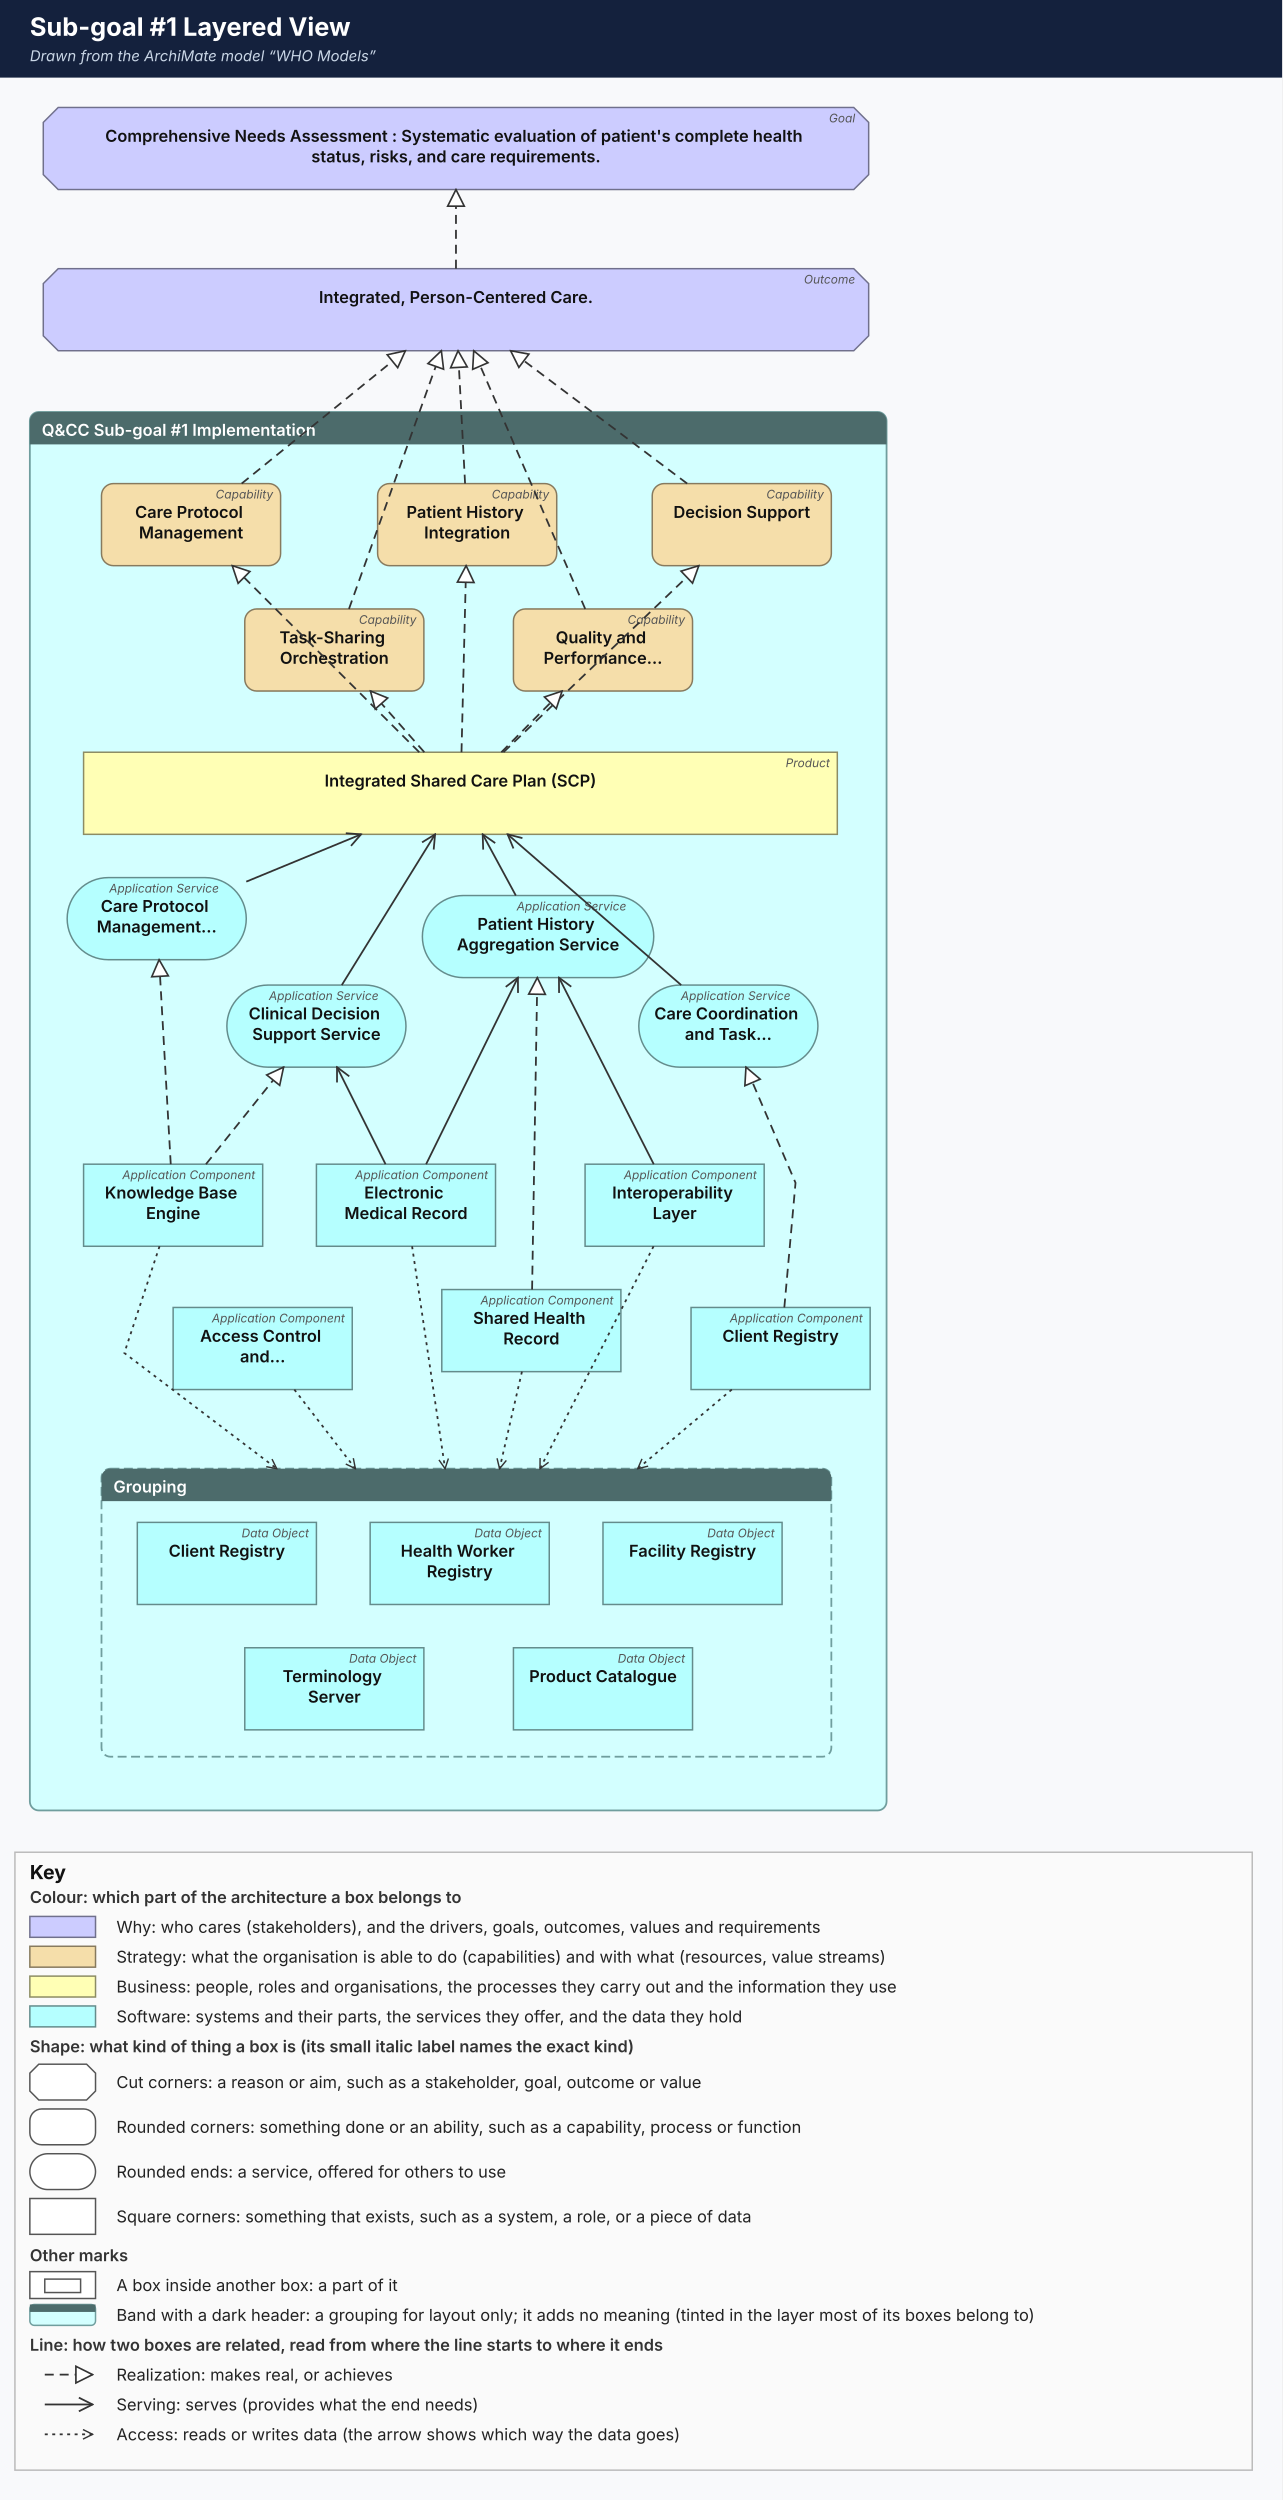
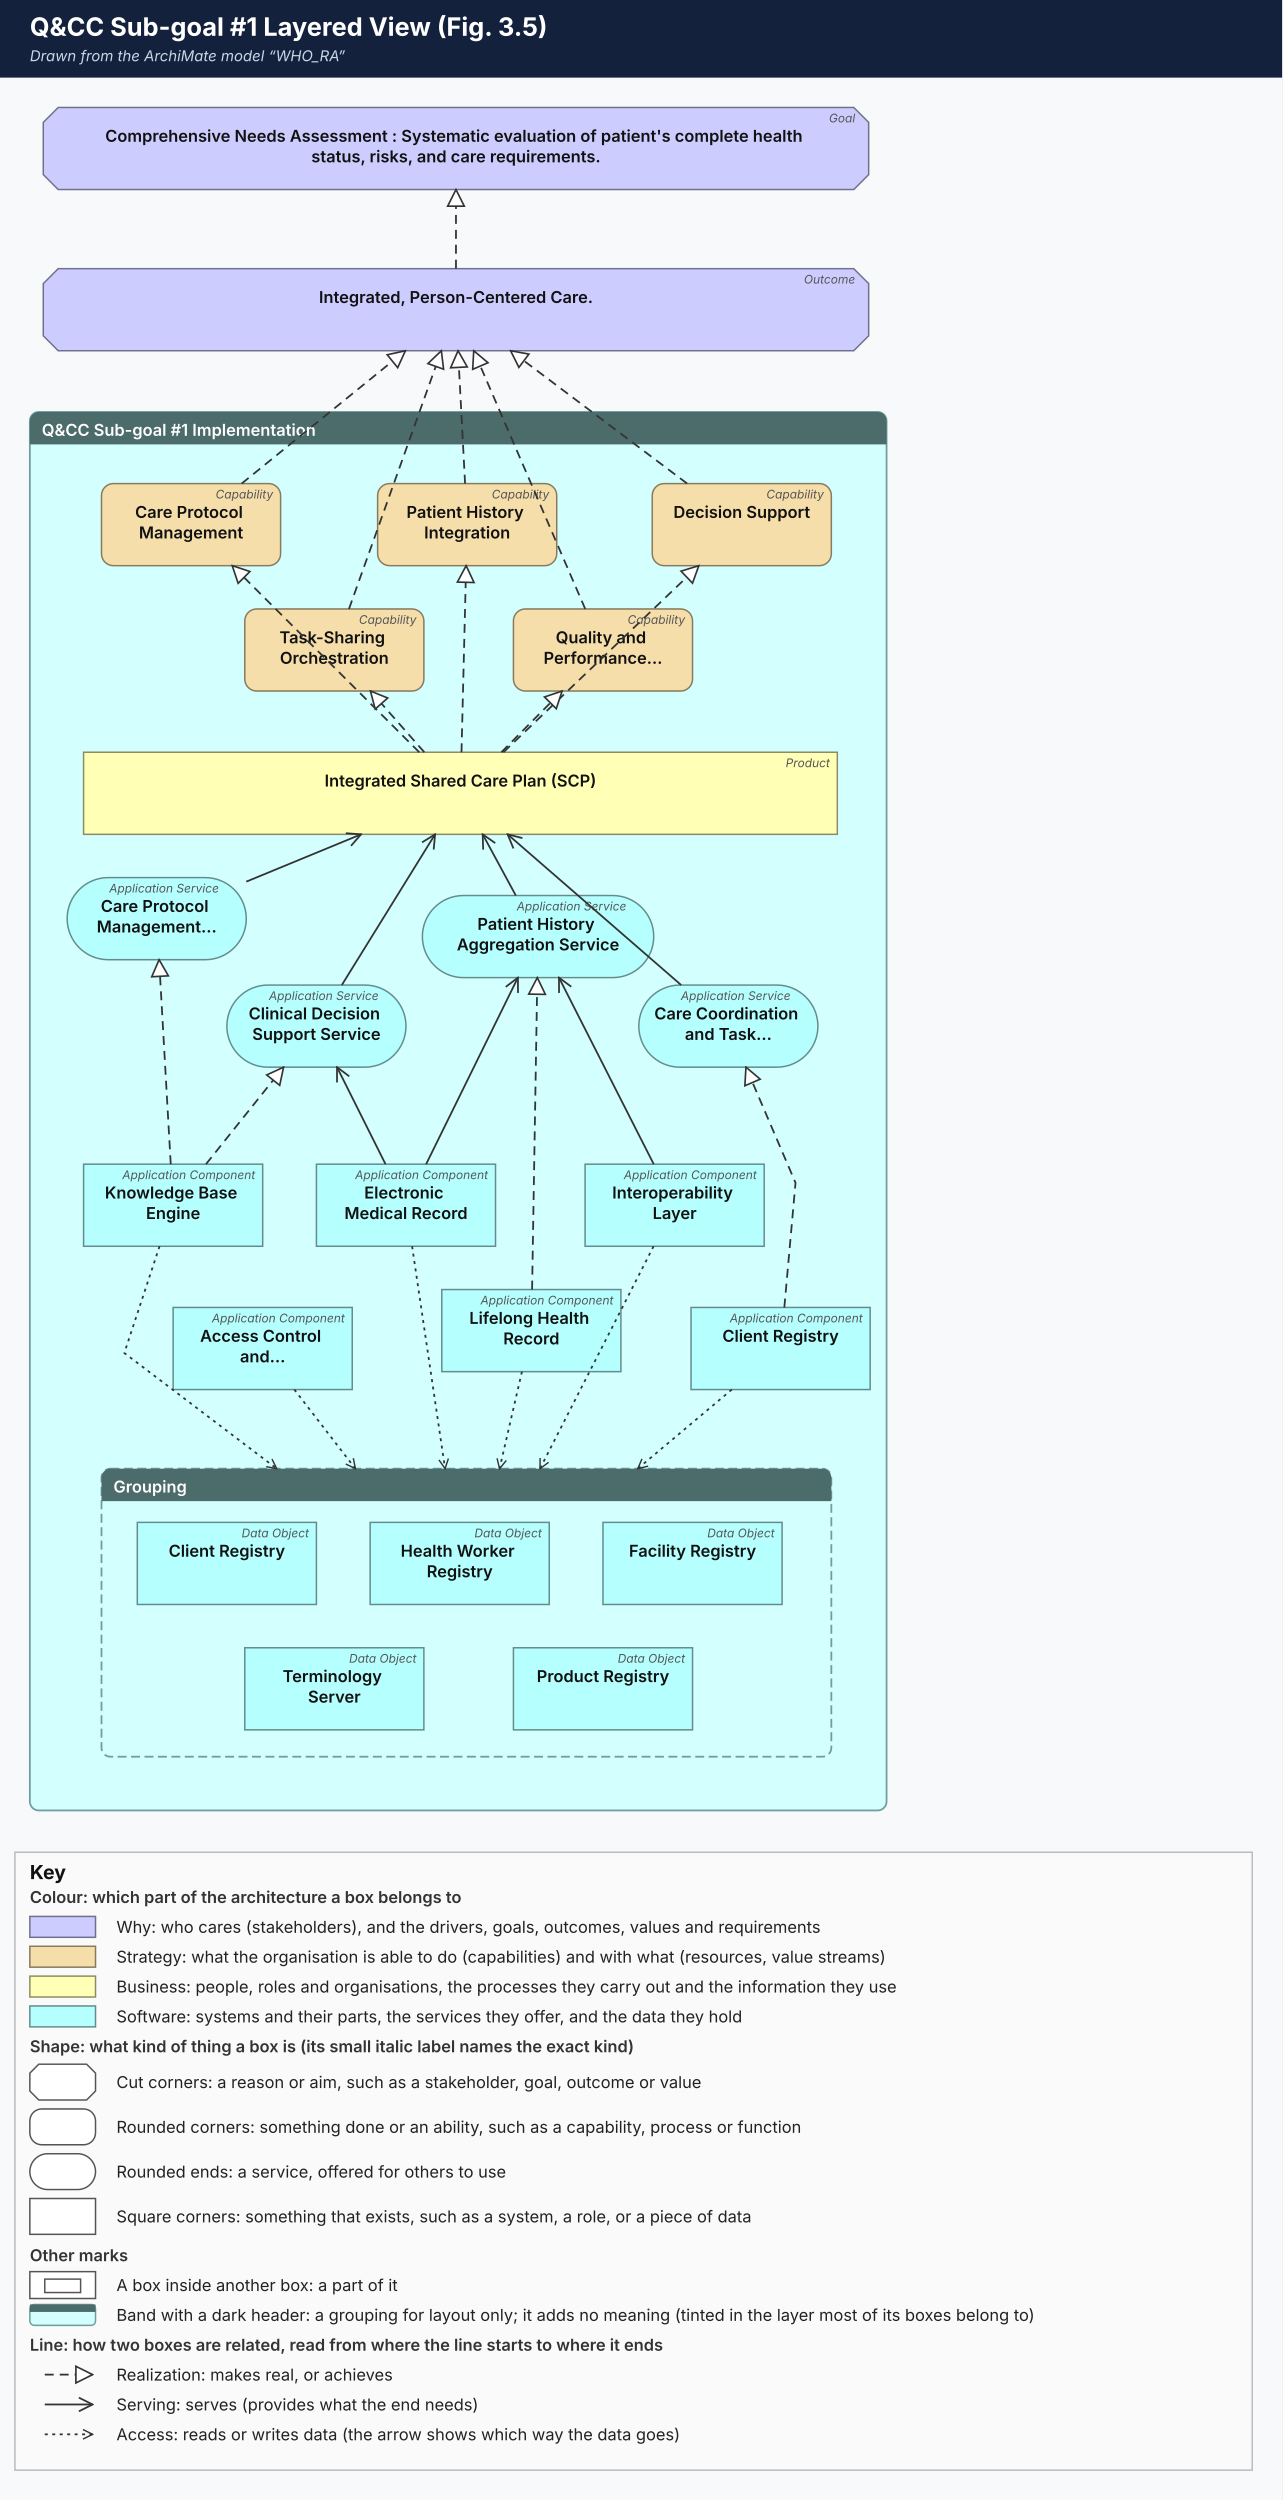
<svg xmlns="http://www.w3.org/2000/svg" viewBox="12 -55 859 1675" width="859" height="1675" role="img" aria-labelledby="av-title">
  <style>
.av-name{font:600 11px Inter, "Segoe UI", system-ui, -apple-system, Helvetica, Arial, sans-serif;fill:#111}
.av-type{font:italic 8px Inter, "Segoe UI", system-ui, -apple-system, Helvetica, Arial, sans-serif;fill:#555}
.av-group{font:600 11px Inter, "Segoe UI", system-ui, -apple-system, Helvetica, Arial, sans-serif;fill:#333}
.av-note{font:10px Inter, "Segoe UI", system-ui, -apple-system, Helvetica, Arial, sans-serif;fill:#222}
.av-key{font:11px Inter, "Segoe UI", system-ui, -apple-system, Helvetica, Arial, sans-serif;fill:#222}
.av-keyh{font:600 11px Inter, "Segoe UI", system-ui, -apple-system, Helvetica, Arial, sans-serif;fill:#333}
.av-keyt{font:700 13px Inter, "Segoe UI", system-ui, -apple-system, Helvetica, Arial, sans-serif;fill:#111}
.av-rel{font:9px Inter, "Segoe UI", system-ui, -apple-system, Helvetica, Arial, sans-serif;fill:#333;paint-order:stroke;stroke:#fff;stroke-width:3px}
a:hover rect,a:hover polygon,a:focus rect,a:focus polygon{stroke:#06c;stroke-width:2.5}
</style>
  <defs>
    <marker id="arrow-open" viewBox="0 0 12 12" refX="11" refY="6" markerWidth="11" markerHeight="11" orient="auto-start-reverse" markerUnits="userSpaceOnUse">
      <path d="M1 1 L11 6 L1 11" fill="none" stroke="#333" stroke-width="1.3" />
    </marker>
    <marker id="arrow-filled" viewBox="0 0 12 12" refX="11" refY="6" markerWidth="11" markerHeight="11" orient="auto-start-reverse" markerUnits="userSpaceOnUse">
      <path d="M1 1 L11 6 L1 11 Z" fill="#333" />
    </marker>
    <marker id="arrow-small" viewBox="0 0 10 10" refX="9" refY="5" markerWidth="8" markerHeight="8" orient="auto-start-reverse" markerUnits="userSpaceOnUse">
      <path d="M1 1 L9 5 L1 9" fill="none" stroke="#333" stroke-width="1.2" />
    </marker>
    <marker id="triangle-hollow" viewBox="0 0 14 14" refX="13" refY="7" markerWidth="13" markerHeight="13" orient="auto-start-reverse" markerUnits="userSpaceOnUse">
      <path d="M1 1 L13 7 L1 13 Z" fill="#fff" stroke="#333" stroke-width="1.2" />
    </marker>
    <marker id="diamond-filled" viewBox="0 0 16 10" refX="1" refY="5" markerWidth="16" markerHeight="10" orient="auto-start-reverse" markerUnits="userSpaceOnUse">
      <path d="M1 5 L8 1 L15 5 L8 9 Z" fill="#333" />
    </marker>
    <marker id="diamond-hollow" viewBox="0 0 16 10" refX="1" refY="5" markerWidth="16" markerHeight="10" orient="auto-start-reverse" markerUnits="userSpaceOnUse">
      <path d="M1 5 L8 1 L15 5 L8 9 Z" fill="#fff" stroke="#333" stroke-width="1.2" />
    </marker>
    <marker id="dot" viewBox="0 0 8 8" refX="4" refY="4" markerWidth="7" markerHeight="7" orient="auto" markerUnits="userSpaceOnUse">
      <circle cx="4" cy="4" r="3.2" fill="#333" />
    </marker>
    <pattern id="missing" width="8" height="8" patternUnits="userSpaceOnUse" patternTransform="rotate(45)">
      <rect width="8" height="8" fill="#fff" />
      <line x1="0" y1="0" x2="0" y2="8" stroke="#d33" stroke-width="2" />
    </pattern>
  </defs>
  <rect x="12" y="-55" width="859" height="1675" fill="#f8f9fb" />
  <rect x="12" y="-55" width="859" height="52" fill="#14213d" />
-   <text x="32" y="-31" style="font:700 17px Inter, &quot;Segoe UI&quot;, system-ui, -apple-system, Helvetica, Arial, sans-serif;fill:#fff">Sub-goal #1 Layered View</text>
-   <text x="32" y="-14" style="font:italic 10px Inter, &quot;Segoe UI&quot;, system-ui, -apple-system, Helvetica, Arial, sans-serif;fill:#c9d6e6">Drawn from the ArchiMate model “WHO Models”</text>
+   <text x="32" y="-31" style="font:700 17px Inter, &quot;Segoe UI&quot;, system-ui, -apple-system, Helvetica, Arial, sans-serif;fill:#fff">Q&amp;CC Sub-goal #1 Layered View (Fig. 3.5)</text>
+   <text x="32" y="-14" style="font:italic 10px Inter, &quot;Segoe UI&quot;, system-ui, -apple-system, Helvetica, Arial, sans-serif;fill:#c9d6e6">Drawn from the ArchiMate model “WHO_RA”</text>
  <g>
    <polygon points="51,17 584,17 594,27 594,62 584,72 51,72 41,62 41,27" fill="#ccccff" stroke="#70708c" stroke-width="1" />
    <text class="av-type" x="585" y="27" text-anchor="end">Goal</text>
    <text class="av-name" x="317.5" y="40" text-anchor="middle">
      <tspan x="317.5" dy="0">Comprehensive Needs Assessment : Systematic evaluation of patient's complete health</tspan>
      <tspan x="317.5" dy="13.75">status, risks, and care requirements.</tspan>
    </text>
  </g>
  <g>
    <polygon points="51,125 584,125 594,135 594,170 584,180 51,180 41,170 41,135" fill="#ccccff" stroke="#70708c" stroke-width="1" />
    <text class="av-type" x="585" y="135" text-anchor="end">Outcome</text>
    <text class="av-name" x="317.5" y="148" text-anchor="middle">
      <tspan x="317.5" dy="0">Integrated, Person-Centered Care.</tspan>
    </text>
  </g>
  <g class="av-g">
    <rect x="32" y="221" width="574" height="937" rx="6" fill="#d3ffff" stroke="#709e9e" stroke-width="1.2" />
    <path d="M32 227 a6 6 0 0 1 6 -6 h562 a6 6 0 0 1 6 6 v15.75 h-574 z" fill="#4c6b6b" />
    <text class="av-group" x="40" y="237" style="fill:#fff">Q&amp;CC Sub-goal #1 Implementation</text>
  </g>
  <g>
    <rect x="80" y="269" width="120" height="55" rx="8" fill="#f5deaa" stroke="#877a5e" stroke-width="1" />
    <text class="av-type" x="195" y="279" text-anchor="end">Capability</text>
    <text class="av-name" x="140" y="292" text-anchor="middle">
      <tspan x="140" dy="0">Care Protocol</tspan>
      <tspan x="140" dy="13.75">Management</tspan>
    </text>
  </g>
  <g>
    <rect x="265" y="269" width="120" height="55" rx="8" fill="#f5deaa" stroke="#877a5e" stroke-width="1" />
    <text class="av-type" x="380" y="279" text-anchor="end">Capability</text>
    <text class="av-name" x="325" y="292" text-anchor="middle">
      <tspan x="325" dy="0">Patient History</tspan>
      <tspan x="325" dy="13.75">Integration</tspan>
    </text>
  </g>
  <g>
    <rect x="449" y="269" width="120" height="55" rx="8" fill="#f5deaa" stroke="#877a5e" stroke-width="1" />
    <text class="av-type" x="564" y="279" text-anchor="end">Capability</text>
    <text class="av-name" x="509" y="292" text-anchor="middle">
      <tspan x="509" dy="0">Decision Support</tspan>
    </text>
  </g>
  <g>
    <rect x="176" y="353" width="120" height="55" rx="8" fill="#f5deaa" stroke="#877a5e" stroke-width="1" />
    <text class="av-type" x="291" y="363" text-anchor="end">Capability</text>
    <text class="av-name" x="236" y="376" text-anchor="middle">
      <tspan x="236" dy="0">Task-Sharing</tspan>
      <tspan x="236" dy="13.75">Orchestration</tspan>
    </text>
  </g>
  <g>
    <rect x="356" y="353" width="120" height="55" rx="8" fill="#f5deaa" stroke="#877a5e" stroke-width="1" />
    <text class="av-type" x="471" y="363" text-anchor="end">Capability</text>
    <text class="av-name" x="416" y="376" text-anchor="middle">
      <tspan x="416" dy="0">Quality and</tspan>
      <tspan x="416" dy="13.75">Performance…</tspan>
    </text>
  </g>
  <g>
    <rect x="80" y="929" width="489" height="193" rx="6" fill="#d3ffff" stroke="#709e9e" stroke-width="1.2" stroke-dasharray="6 3" />
    <path d="M80 935 a6 6 0 0 1 6 -6 h477 a6 6 0 0 1 6 6 v15.75 h-489 z" fill="#4c6b6b" />
    <text class="av-group" x="88" y="945" style="fill:#fff">Grouping</text>
  </g>
  <g>
    <rect x="104" y="965" width="120" height="55" fill="#b5ffff" stroke="#648c8c" stroke-width="1" />
    <text class="av-type" x="219" y="975" text-anchor="end">Data Object</text>
    <text class="av-name" x="164" y="988" text-anchor="middle">
      <tspan x="164" dy="0">Client Registry</tspan>
    </text>
  </g>
  <g>
    <rect x="260" y="965" width="120" height="55" fill="#b5ffff" stroke="#648c8c" stroke-width="1" />
    <text class="av-type" x="375" y="975" text-anchor="end">Data Object</text>
    <text class="av-name" x="320" y="988" text-anchor="middle">
      <tspan x="320" dy="0">Health Worker</tspan>
      <tspan x="320" dy="13.75">Registry</tspan>
    </text>
  </g>
  <g>
    <rect x="416" y="965" width="120" height="55" fill="#b5ffff" stroke="#648c8c" stroke-width="1" />
    <text class="av-type" x="531" y="975" text-anchor="end">Data Object</text>
    <text class="av-name" x="476" y="988" text-anchor="middle">
      <tspan x="476" dy="0">Facility Registry</tspan>
    </text>
  </g>
  <g>
    <rect x="176" y="1049" width="120" height="55" fill="#b5ffff" stroke="#648c8c" stroke-width="1" />
    <text class="av-type" x="291" y="1059" text-anchor="end">Data Object</text>
    <text class="av-name" x="236" y="1072" text-anchor="middle">
      <tspan x="236" dy="0">Terminology</tspan>
      <tspan x="236" dy="13.75">Server</tspan>
    </text>
  </g>
  <g>
    <rect x="356" y="1049" width="120" height="55" fill="#b5ffff" stroke="#648c8c" stroke-width="1" />
    <text class="av-type" x="471" y="1059" text-anchor="end">Data Object</text>
    <text class="av-name" x="416" y="1072" text-anchor="middle">
-       <tspan x="416" dy="0">Product Catalogue</tspan>
+       <tspan x="416" dy="0">Product Registry</tspan>
    </text>
  </g>
  <g>
    <rect x="68" y="725" width="120" height="55" fill="#b5ffff" stroke="#648c8c" stroke-width="1" />
    <text class="av-type" x="183" y="735" text-anchor="end">Application Component</text>
    <text class="av-name" x="128" y="748" text-anchor="middle">
      <tspan x="128" dy="0">Knowledge Base</tspan>
      <tspan x="128" dy="13.75">Engine</tspan>
    </text>
  </g>
  <g>
    <rect x="308" y="809" width="120" height="55" fill="#b5ffff" stroke="#648c8c" stroke-width="1" />
    <text class="av-type" x="423" y="819" text-anchor="end">Application Component</text>
    <text class="av-name" x="368" y="832" text-anchor="middle">
-       <tspan x="368" dy="0">Shared Health</tspan>
+       <tspan x="368" dy="0">Lifelong Health</tspan>
      <tspan x="368" dy="13.75">Record</tspan>
    </text>
  </g>
  <g>
    <rect x="404" y="725" width="120" height="55" fill="#b5ffff" stroke="#648c8c" stroke-width="1" />
    <text class="av-type" x="519" y="735" text-anchor="end">Application Component</text>
    <text class="av-name" x="464" y="748" text-anchor="middle">
      <tspan x="464" dy="0">Interoperability</tspan>
      <tspan x="464" dy="13.75">Layer</tspan>
    </text>
  </g>
  <g>
    <rect x="224" y="725" width="120" height="55" fill="#b5ffff" stroke="#648c8c" stroke-width="1" />
    <text class="av-type" x="339" y="735" text-anchor="end">Application Component</text>
    <text class="av-name" x="284" y="748" text-anchor="middle">
      <tspan x="284" dy="0">Electronic</tspan>
      <tspan x="284" dy="13.75">Medical Record</tspan>
    </text>
  </g>
  <g>
    <rect x="128" y="821" width="120" height="55" fill="#b5ffff" stroke="#648c8c" stroke-width="1" />
    <text class="av-type" x="243" y="831" text-anchor="end">Application Component</text>
    <text class="av-name" x="188" y="844" text-anchor="middle">
      <tspan x="188" dy="0">Access Control</tspan>
      <tspan x="188" dy="13.75">and…</tspan>
    </text>
  </g>
  <g>
    <rect x="164" y="605" width="120" height="55" rx="27.5" fill="#b5ffff" stroke="#648c8c" stroke-width="1" />
    <text class="av-type" x="265.667" y="615" text-anchor="end">Application Service</text>
    <text class="av-name" x="224" y="628" text-anchor="middle">
      <tspan x="224" dy="0">Clinical Decision</tspan>
      <tspan x="224" dy="13.75">Support Service</tspan>
    </text>
  </g>
  <g>
    <rect x="295" y="545" width="155" height="55" rx="27.5" fill="#b5ffff" stroke="#648c8c" stroke-width="1" />
    <text class="av-type" x="431.667" y="555" text-anchor="end">Application Service</text>
    <text class="av-name" x="372.5" y="568" text-anchor="middle">
      <tspan x="372.5" dy="0">Patient History</tspan>
      <tspan x="372.5" dy="13.75">Aggregation Service</tspan>
    </text>
  </g>
  <g>
    <rect x="57" y="533" width="120" height="55" rx="27.5" fill="#b5ffff" stroke="#648c8c" stroke-width="1" />
    <text class="av-type" x="158.667" y="543" text-anchor="end">Application Service</text>
    <text class="av-name" x="117" y="556" text-anchor="middle">
      <tspan x="117" dy="0">Care Protocol</tspan>
      <tspan x="117" dy="13.75">Management…</tspan>
    </text>
  </g>
  <g>
    <rect x="440" y="605" width="120" height="55" rx="27.5" fill="#b5ffff" stroke="#648c8c" stroke-width="1" />
    <text class="av-type" x="541.667" y="615" text-anchor="end">Application Service</text>
    <text class="av-name" x="500" y="628" text-anchor="middle">
      <tspan x="500" dy="0">Care Coordination</tspan>
      <tspan x="500" dy="13.75">and Task…</tspan>
    </text>
  </g>
  <g>
    <rect x="68" y="449" width="505" height="55" fill="#ffffb5" stroke="#8c8c64" stroke-width="1" />
    <text class="av-type" x="568" y="459" text-anchor="end">Product</text>
    <text class="av-name" x="320.5" y="472" text-anchor="middle">
      <tspan x="320.5" dy="0">Integrated Shared Care Plan (SCP)</tspan>
    </text>
  </g>
  <g>
    <rect x="475" y="821" width="120" height="55" fill="#b5ffff" stroke="#648c8c" stroke-width="1" />
    <text class="av-type" x="590" y="831" text-anchor="end">Application Component</text>
    <text class="av-name" x="535" y="844" text-anchor="middle">
      <tspan x="535" dy="0">Client Registry</tspan>
    </text>
  </g>
  <g>
    <path d="M317.5 125 L317.5 72" fill="none" stroke="#333" stroke-width="1.2" stroke-dasharray="6 4" marker-end="url(#triangle-hollow)" />
    <path d="M317.5 125 L317.5 72" fill="none" stroke="transparent" stroke-width="8" />
  </g>
  <g>
    <path d="M173.9 269 L283.6 180" fill="none" stroke="#333" stroke-width="1.2" stroke-dasharray="6 4" marker-end="url(#triangle-hollow)" />
    <path d="M173.9 269 L283.6 180" fill="none" stroke="transparent" stroke-width="8" />
  </g>
  <g>
    <path d="M323.6 269 L318.9 180" fill="none" stroke="#333" stroke-width="1.2" stroke-dasharray="6 4" marker-end="url(#triangle-hollow)" />
    <path d="M323.6 269 L318.9 180" fill="none" stroke="transparent" stroke-width="8" />
  </g>
  <g>
    <path d="M472.4 269 L354.1 180" fill="none" stroke="#333" stroke-width="1.2" stroke-dasharray="6 4" marker-end="url(#triangle-hollow)" />
    <path d="M472.4 269 L354.1 180" fill="none" stroke="transparent" stroke-width="8" />
  </g>
  <g>
    <path d="M245.8 353 L307.7 180" fill="none" stroke="#333" stroke-width="1.2" stroke-dasharray="6 4" marker-end="url(#triangle-hollow)" />
    <path d="M245.8 353 L307.7 180" fill="none" stroke="transparent" stroke-width="8" />
  </g>
  <g>
    <path d="M404.1 353 L329.4 180" fill="none" stroke="#333" stroke-width="1.2" stroke-dasharray="6 4" marker-end="url(#triangle-hollow)" />
    <path d="M404.1 353 L329.4 180" fill="none" stroke="transparent" stroke-width="8" />
  </g>
  <g>
    <path d="M118.9 780 L95.3 851.5 L197.4 929" fill="none" stroke="#333" stroke-width="1.2" stroke-dasharray="2 3" marker-end="url(#arrow-small)" />
    <path d="M118.9 780 L95.3 851.5 L197.4 929" fill="none" stroke="transparent" stroke-width="8" />
  </g>
  <g>
    <path d="M150 725 L202 660" fill="none" stroke="#333" stroke-width="1.2" stroke-dasharray="6 4" marker-end="url(#triangle-hollow)" />
    <path d="M150 725 L202 660" fill="none" stroke="transparent" stroke-width="8" />
  </g>
  <g>
    <path d="M126.4 725 L118.6 588" fill="none" stroke="#333" stroke-width="1.2" stroke-dasharray="6 4" marker-end="url(#triangle-hollow)" />
    <path d="M126.4 725 L118.6 588" fill="none" stroke="transparent" stroke-width="8" />
  </g>
  <g>
    <path d="M361.7 864 L346.7 929" fill="none" stroke="#333" stroke-width="1.2" stroke-dasharray="2 3" marker-end="url(#arrow-small)" />
    <path d="M361.7 864 L346.7 929" fill="none" stroke="transparent" stroke-width="8" />
  </g>
  <g>
    <path d="M368.5 809 L372 600" fill="none" stroke="#333" stroke-width="1.2" stroke-dasharray="6 4" marker-end="url(#triangle-hollow)" />
    <path d="M368.5 809 L372 600" fill="none" stroke="transparent" stroke-width="8" />
  </g>
  <g>
    <path d="M450 725 L386.5 600" fill="none" stroke="#333" stroke-width="1.2" marker-end="url(#arrow-open)" />
    <path d="M450 725 L386.5 600" fill="none" stroke="transparent" stroke-width="8" />
  </g>
  <g>
    <path d="M449.9 780 L373.8 929" fill="none" stroke="#333" stroke-width="1.2" stroke-dasharray="2 3" marker-end="url(#arrow-small)" />
    <path d="M449.9 780 L373.8 929" fill="none" stroke="transparent" stroke-width="8" />
  </g>
  <g>
    <path d="M288.1 780 L310.2 929" fill="none" stroke="#333" stroke-width="1.2" stroke-dasharray="2 3" marker-end="url(#arrow-small)" />
    <path d="M288.1 780 L310.2 929" fill="none" stroke="transparent" stroke-width="8" />
  </g>
  <g>
    <path d="M297.5 725 L359 600" fill="none" stroke="#333" stroke-width="1.2" marker-end="url(#arrow-open)" />
    <path d="M297.5 725 L359 600" fill="none" stroke="transparent" stroke-width="8" />
  </g>
  <g>
    <path d="M270.3 725 L237.8 660" fill="none" stroke="#333" stroke-width="1.2" marker-end="url(#arrow-open)" />
    <path d="M270.3 725 L237.8 660" fill="none" stroke="transparent" stroke-width="8" />
  </g>
  <g>
    <path d="M209.2 876 L250.1 929" fill="none" stroke="#333" stroke-width="1.2" stroke-dasharray="2 3" marker-end="url(#arrow-small)" />
    <path d="M209.2 876 L250.1 929" fill="none" stroke="transparent" stroke-width="8" />
  </g>
  <g>
    <path d="M241 605 L303.5 504" fill="none" stroke="#333" stroke-width="1.2" marker-end="url(#arrow-open)" />
    <path d="M241 605 L303.5 504" fill="none" stroke="transparent" stroke-width="8" />
  </g>
  <g>
    <path d="M357.6 545 L335.4 504" fill="none" stroke="#333" stroke-width="1.2" marker-end="url(#arrow-open)" />
    <path d="M357.6 545 L335.4 504" fill="none" stroke="transparent" stroke-width="8" />
  </g>
  <g>
    <path d="M177 535.7 L253.9 504" fill="none" stroke="#333" stroke-width="1.2" marker-end="url(#arrow-open)" />
    <path d="M177 535.7 L253.9 504" fill="none" stroke="transparent" stroke-width="8" />
  </g>
  <g>
    <path d="M468.4 605 L352.1 504" fill="none" stroke="#333" stroke-width="1.2" marker-end="url(#arrow-open)" />
    <path d="M468.4 605 L352.1 504" fill="none" stroke="transparent" stroke-width="8" />
  </g>
  <g>
    <path d="M349.3 449 L480.2 324" fill="none" stroke="#333" stroke-width="1.2" stroke-dasharray="6 4" marker-end="url(#triangle-hollow)" />
    <path d="M349.3 449 L480.2 324" fill="none" stroke="transparent" stroke-width="8" />
  </g>
  <g>
    <path d="M347.9 449 L388.6 408" fill="none" stroke="#333" stroke-width="1.2" stroke-dasharray="6 4" marker-end="url(#triangle-hollow)" />
    <path d="M347.9 449 L388.6 408" fill="none" stroke="transparent" stroke-width="8" />
  </g>
  <g>
    <path d="M321.2 449 L324.3 324" fill="none" stroke="#333" stroke-width="1.2" stroke-dasharray="6 4" marker-end="url(#triangle-hollow)" />
    <path d="M321.2 449 L324.3 324" fill="none" stroke="transparent" stroke-width="8" />
  </g>
  <g>
    <path d="M292.9 449 L167.6 324" fill="none" stroke="#333" stroke-width="1.2" stroke-dasharray="6 4" marker-end="url(#triangle-hollow)" />
    <path d="M292.9 449 L167.6 324" fill="none" stroke="transparent" stroke-width="8" />
  </g>
  <g>
    <path d="M296.3 449 L260.2 408" fill="none" stroke="#333" stroke-width="1.2" stroke-dasharray="6 4" marker-end="url(#triangle-hollow)" />
    <path d="M296.3 449 L260.2 408" fill="none" stroke="transparent" stroke-width="8" />
  </g>
  <g>
    <path d="M502.3 876 L439.3 929" fill="none" stroke="#333" stroke-width="1.2" stroke-dasharray="2 3" marker-end="url(#arrow-small)" />
    <path d="M502.3 876 L439.3 929" fill="none" stroke="transparent" stroke-width="8" />
  </g>
  <g>
    <path d="M537.5 821 L545 737.5 L511.8 660" fill="none" stroke="#333" stroke-width="1.2" stroke-dasharray="6 4" marker-end="url(#triangle-hollow)" />
    <path d="M537.5 821 L545 737.5 L511.8 660" fill="none" stroke="transparent" stroke-width="8" />
  </g>
  <g class="av-legend">
    <rect x="22" y="1186" width="829" height="414" fill="#fafafa" stroke="#bbb" />
    <text class="av-keyt" x="32" y="1204">Key</text>
    <text class="av-keyh" x="32" y="1220">Colour: which part of the architecture a box belongs to</text>
    <rect x="32" y="1229" width="44" height="14" fill="#ccccff" stroke="#70708c" />
    <text class="av-key" x="90" y="1240">Why: who cares (stakeholders), and the drivers, goals, outcomes, values and requirements</text>
    <rect x="32" y="1249" width="44" height="14" fill="#f5deaa" stroke="#877a5e" />
    <text class="av-key" x="90" y="1260">Strategy: what the organisation is able to do (capabilities) and with what (resources, value streams)</text>
    <rect x="32" y="1269" width="44" height="14" fill="#ffffb5" stroke="#8c8c64" />
    <text class="av-key" x="90" y="1280">Business: people, roles and organisations, the processes they carry out and the information they use</text>
    <rect x="32" y="1289" width="44" height="14" fill="#b5ffff" stroke="#648c8c" />
    <text class="av-key" x="90" y="1300">Software: systems and their parts, the services they offer, and the data they hold</text>
    <text class="av-keyh" x="32" y="1320">Shape: what kind of thing a box is (its small italic label names the exact kind)</text>
    <polygon points="38,1328 70,1328 76,1334 76,1346 70,1352 38,1352 32,1346 32,1334" fill="#fff" stroke="#555" />
    <text class="av-key" x="90" y="1344">Cut corners: a reason or aim, such as a stakeholder, goal, outcome or value</text>
    <rect x="32" y="1358" width="44" height="24" rx="8" fill="#fff" stroke="#555" />
    <text class="av-key" x="90" y="1374">Rounded corners: something done or an ability, such as a capability, process or function</text>
    <rect x="32" y="1388" width="44" height="24" rx="12" fill="#fff" stroke="#555" />
    <text class="av-key" x="90" y="1404">Rounded ends: a service, offered for others to use</text>
    <rect x="32" y="1418" width="44" height="24" fill="#fff" stroke="#555" />
    <text class="av-key" x="90" y="1434">Square corners: something that exists, such as a system, a role, or a piece of data</text>
    <text class="av-keyh" x="32" y="1460">Other marks</text>
    <rect x="32" y="1467" width="44" height="18" fill="#fff" stroke="#555" />
    <rect x="42" y="1472" width="24" height="9" fill="#fff" stroke="#555" />
    <text class="av-key" x="90" y="1480">A box inside another box: a part of it</text>
    <rect x="32" y="1489" width="44" height="14" rx="3" fill="#d3ffff" stroke="#709e9e" />
    <rect x="32" y="1489" width="44" height="5" fill="#4c6b6b" />
    <text class="av-key" x="90" y="1500">Band with a dark header: a grouping for layout only; it adds no meaning (tinted in the layer most of its boxes belong to)</text>
    <text class="av-keyh" x="32" y="1520">Line: how two boxes are related, read from where the line starts to where it ends</text>
    <path d="M42 1536 L74 1536" fill="none" stroke="#333" stroke-width="1.2" stroke-dasharray="6 4" marker-end="url(#triangle-hollow)" />
    <text class="av-key" x="90" y="1540">Realization: makes real, or achieves</text>
    <path d="M42 1556 L74 1556" fill="none" stroke="#333" stroke-width="1.2" marker-end="url(#arrow-open)" />
    <text class="av-key" x="90" y="1560">Serving: serves (provides what the end needs)</text>
    <path d="M42 1576 L74 1576" fill="none" stroke="#333" stroke-width="1.2" stroke-dasharray="2 3" marker-end="url(#arrow-small)" />
    <text class="av-key" x="90" y="1580">Access: reads or writes data (the arrow shows which way the data goes)</text>
  </g>
</svg>
